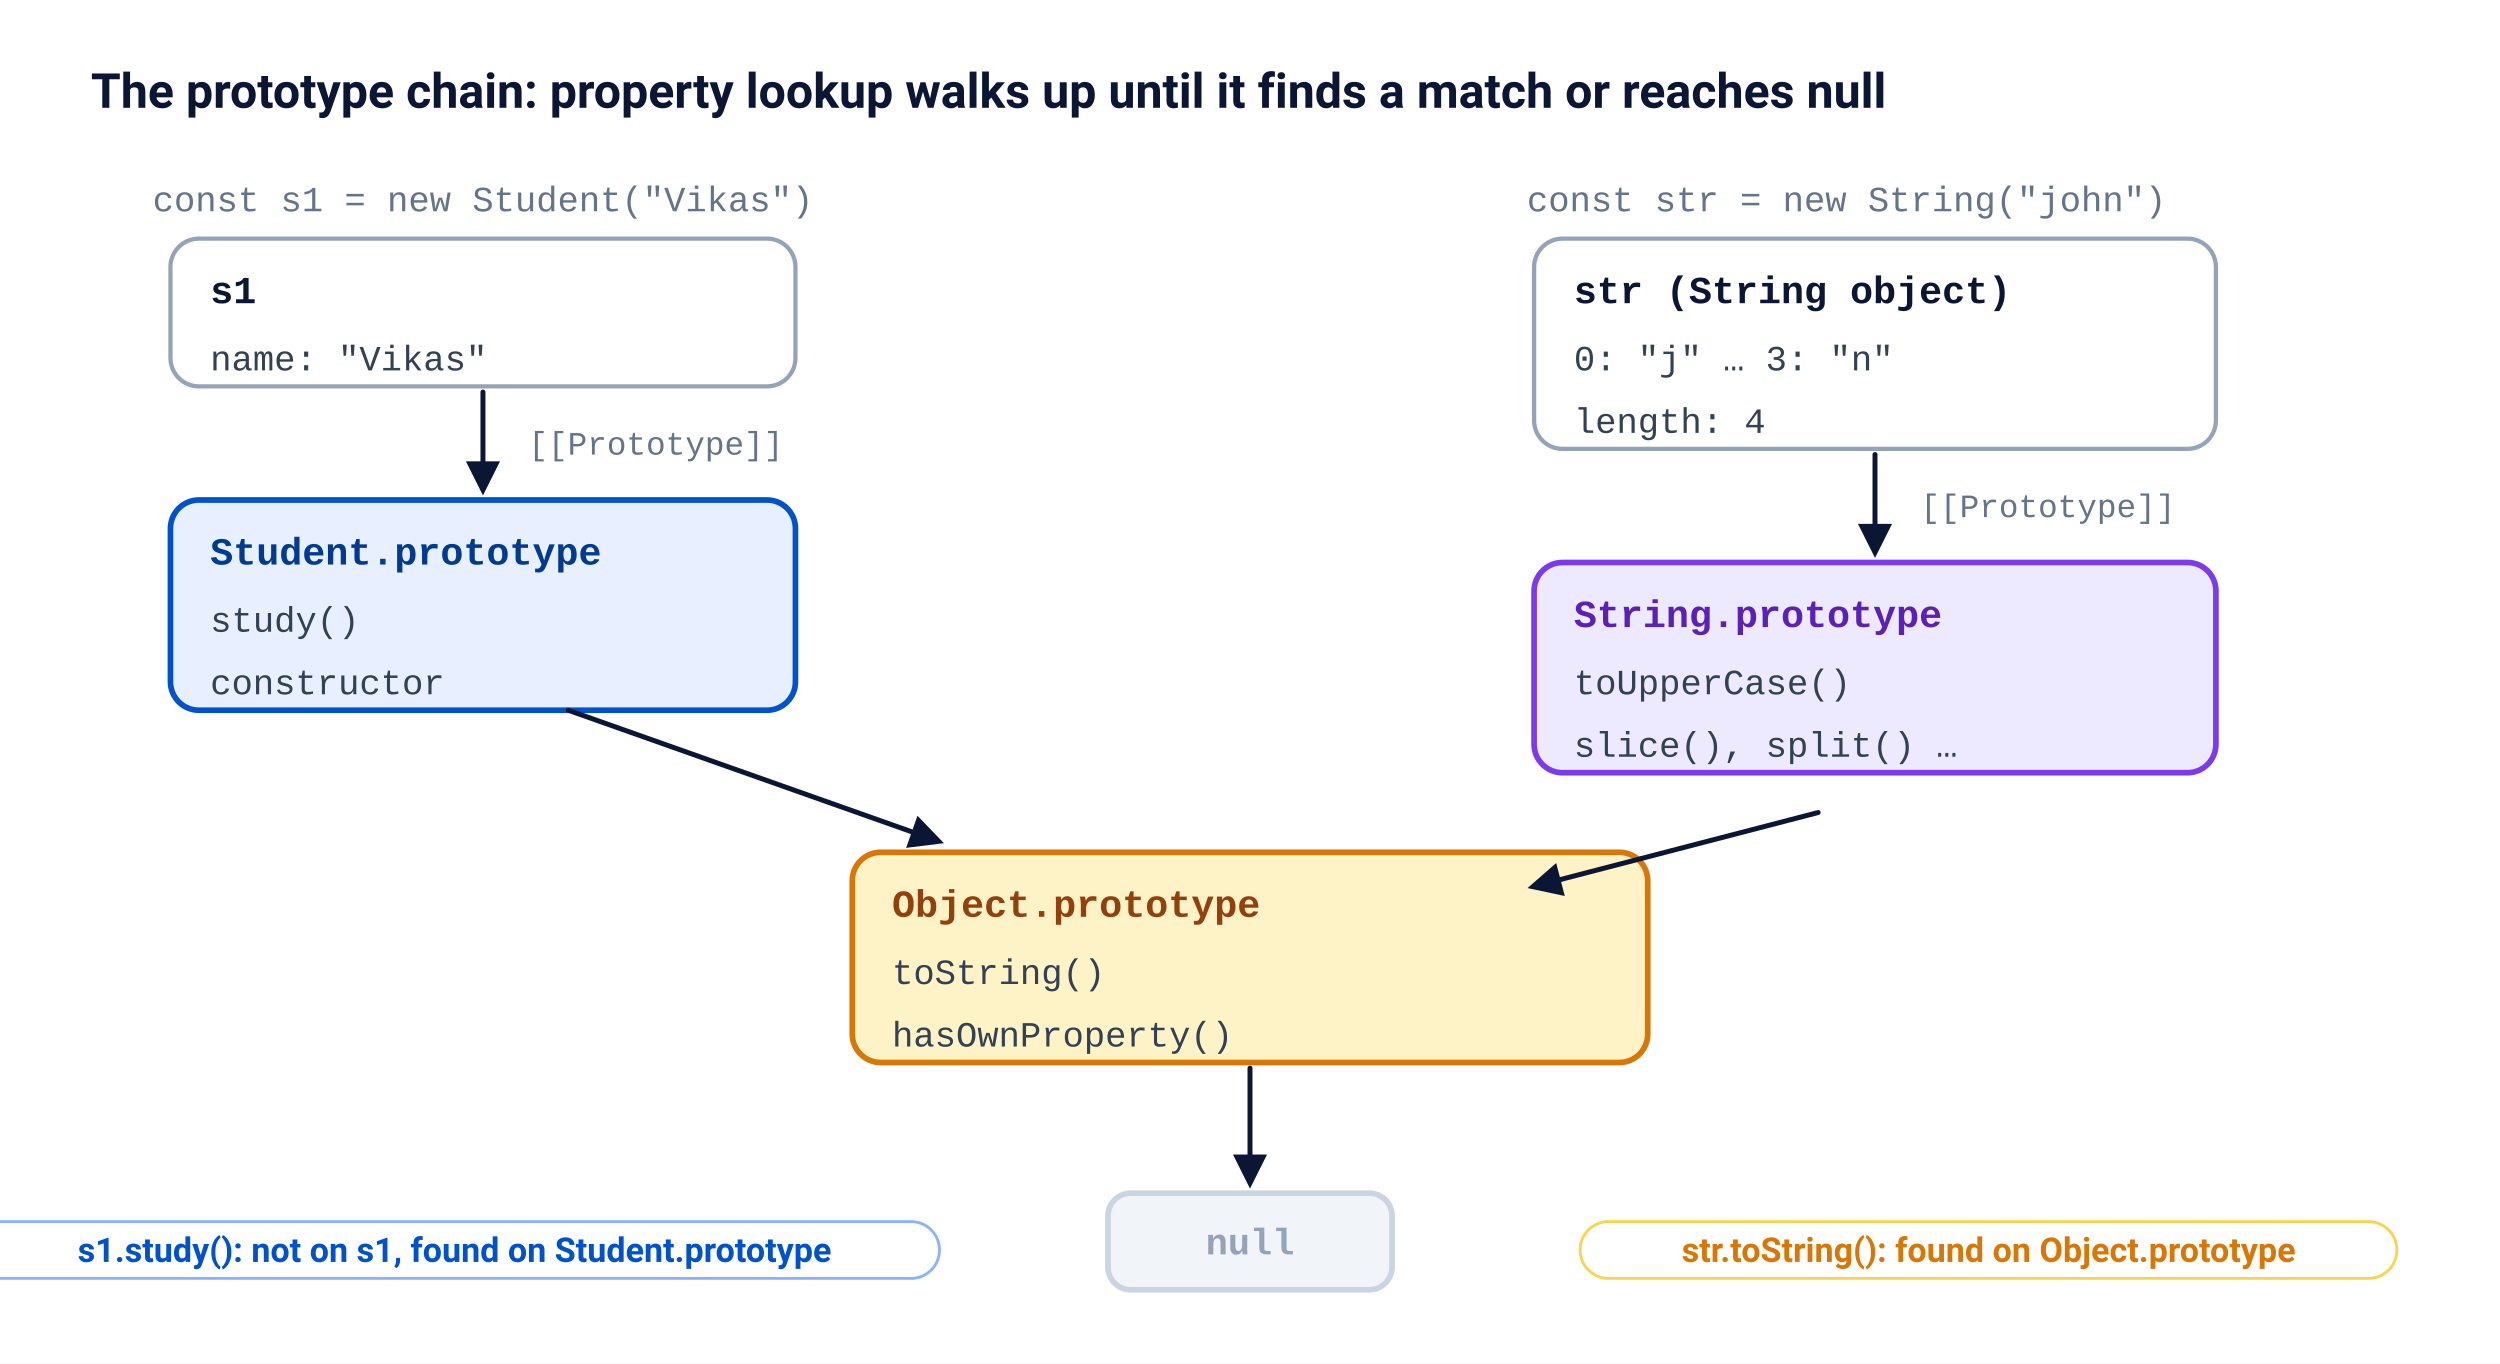
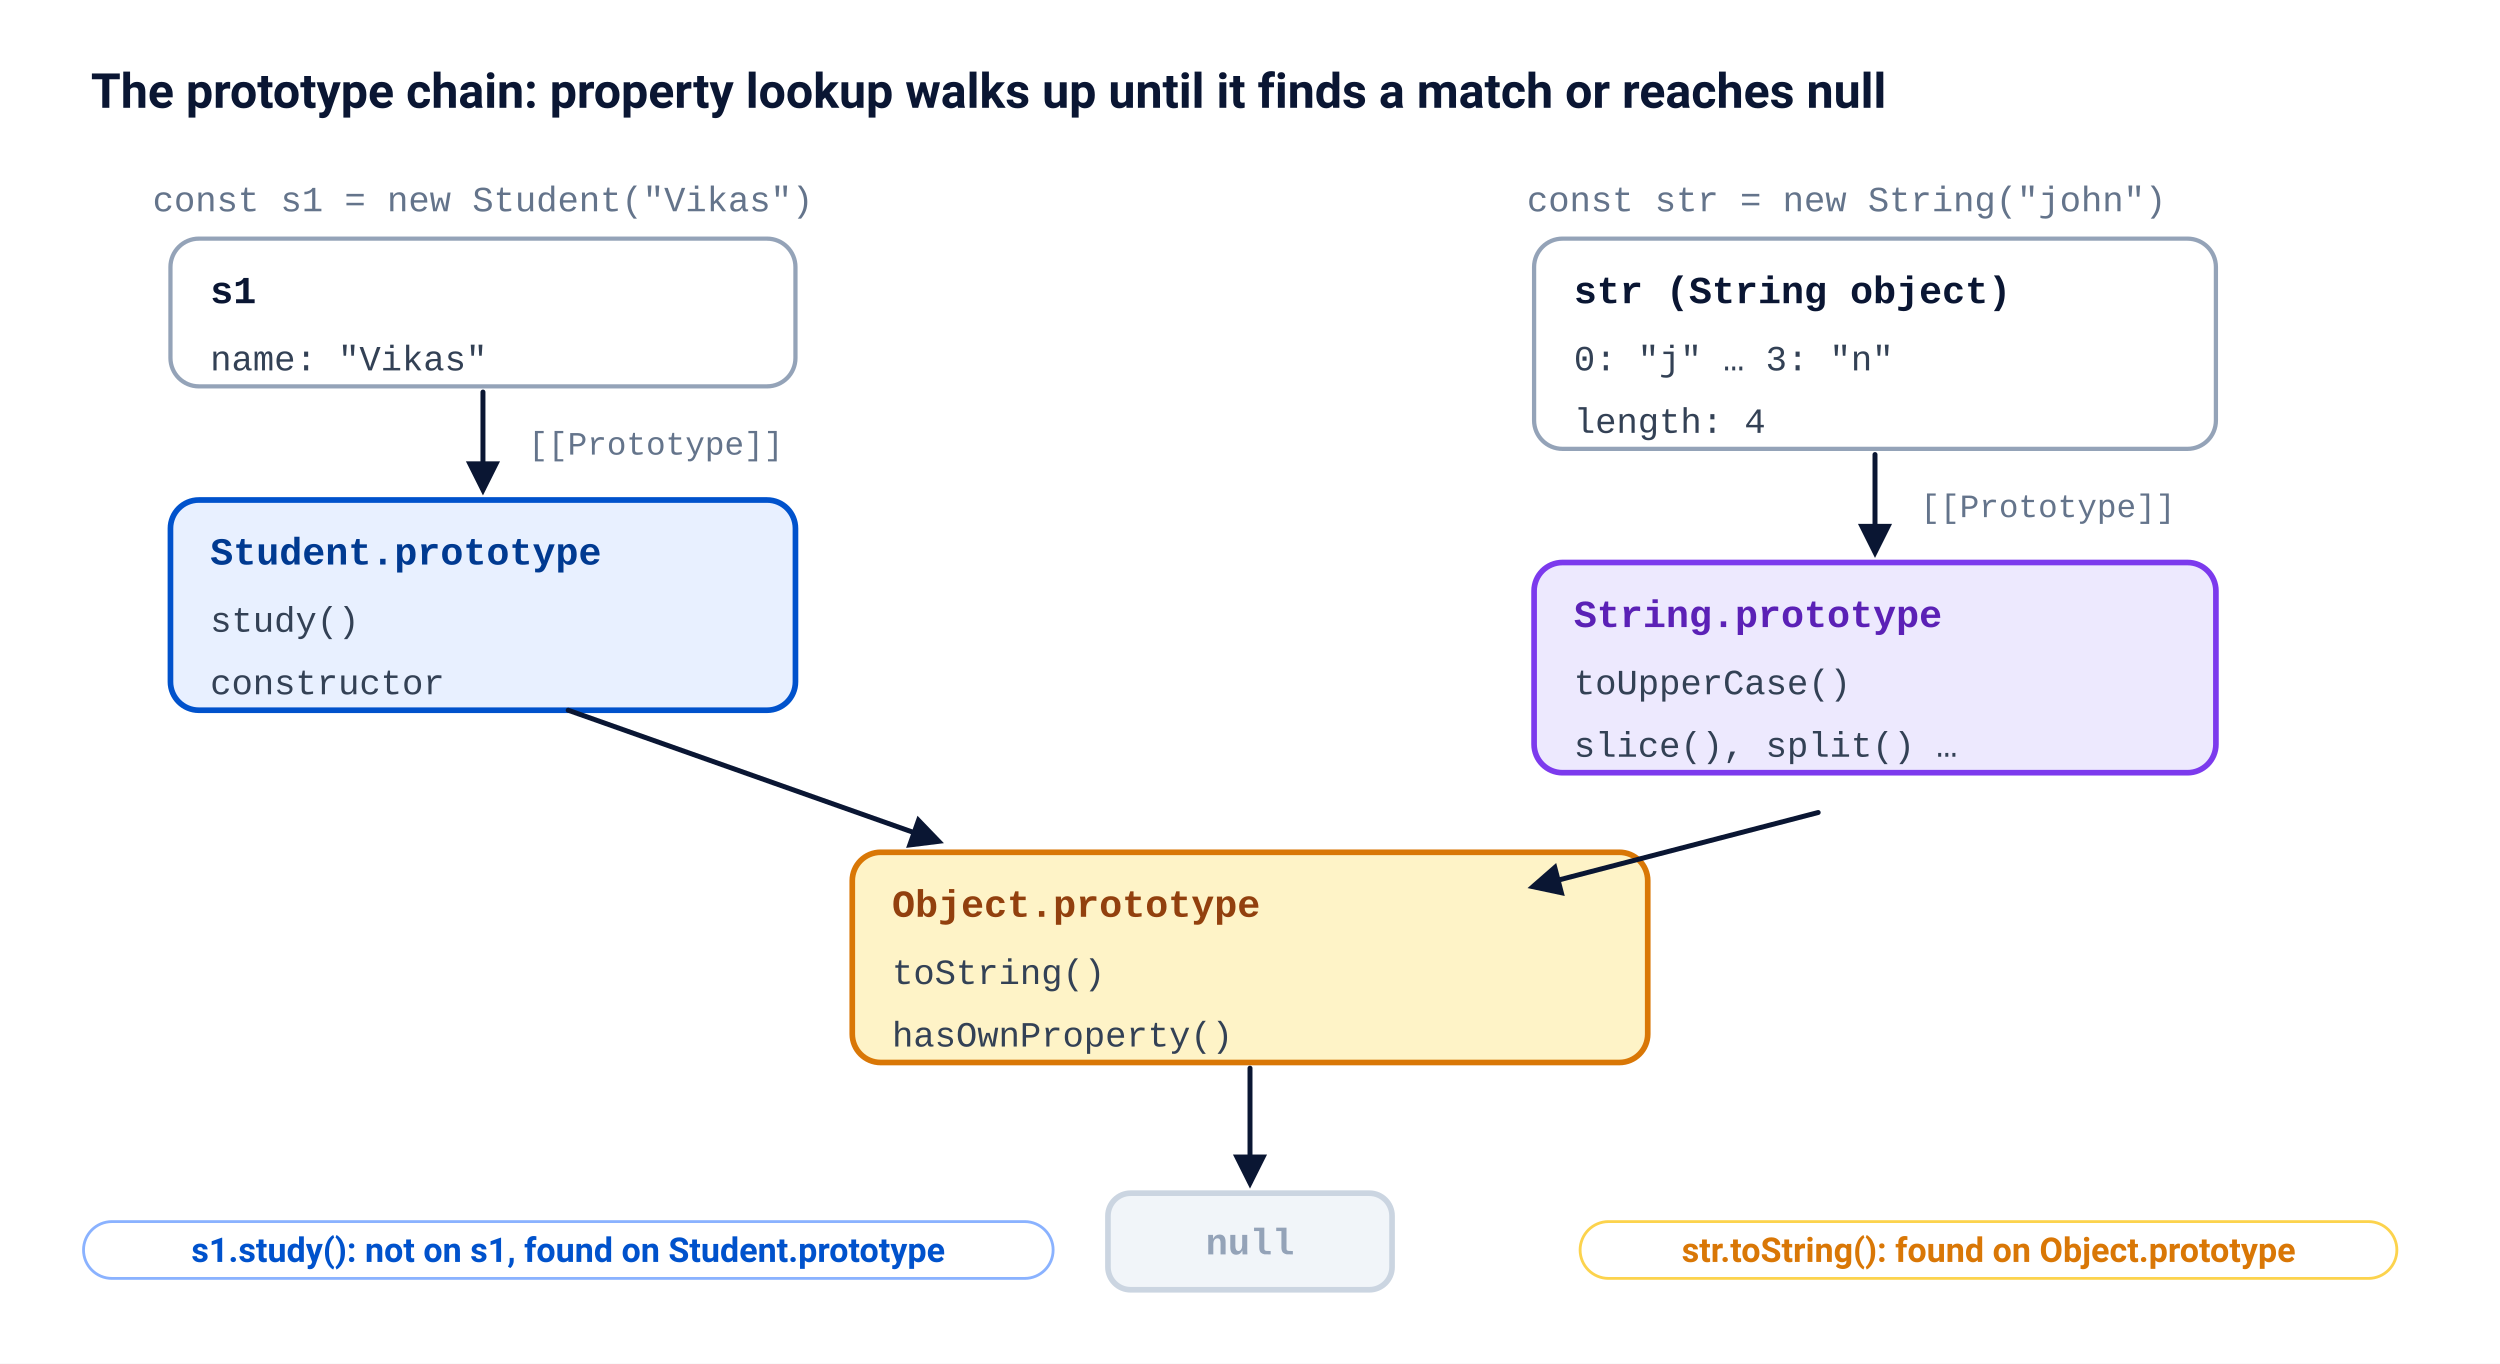
<svg xmlns="http://www.w3.org/2000/svg" width="880" height="480" viewBox="0 0 880 480" role="img" aria-label="Prototype chains of a Student instance and a String object meeting at Object.prototype and ending at null" font-family="ui-sans-serif, system-ui, -apple-system, 'Segoe UI', Roboto, Helvetica, Arial, sans-serif">
  <defs>
    <marker id="arrow-plain" viewBox="0 0 10 10" refX="8" refY="5" markerUnits="userSpaceOnUse" markerWidth="12" markerHeight="12" orient="auto-start-reverse">
      <path d="M0 0L10 5L0 10z" fill="#64748B" />
    </marker>
    <marker id="arrow-muted" viewBox="0 0 10 10" refX="8" refY="5" markerUnits="userSpaceOnUse" markerWidth="12" markerHeight="12" orient="auto-start-reverse">
      <path d="M0 0L10 5L0 10z" fill="#94A3B8" />
    </marker>
    <marker id="arrow-brand" viewBox="0 0 10 10" refX="8" refY="5" markerUnits="userSpaceOnUse" markerWidth="12" markerHeight="12" orient="auto-start-reverse">
      <path d="M0 0L10 5L0 10z" fill="#0052CC" />
    </marker>
    <marker id="arrow-active" viewBox="0 0 10 10" refX="8" refY="5" markerUnits="userSpaceOnUse" markerWidth="12" markerHeight="12" orient="auto-start-reverse">
      <path d="M0 0L10 5L0 10z" fill="#D97706" />
    </marker>
    <marker id="arrow-good" viewBox="0 0 10 10" refX="8" refY="5" markerUnits="userSpaceOnUse" markerWidth="12" markerHeight="12" orient="auto-start-reverse">
      <path d="M0 0L10 5L0 10z" fill="#059669" />
    </marker>
    <marker id="arrow-bad" viewBox="0 0 10 10" refX="8" refY="5" markerUnits="userSpaceOnUse" markerWidth="12" markerHeight="12" orient="auto-start-reverse">
      <path d="M0 0L10 5L0 10z" fill="#E11D48" />
    </marker>
    <marker id="arrow-special" viewBox="0 0 10 10" refX="8" refY="5" markerUnits="userSpaceOnUse" markerWidth="12" markerHeight="12" orient="auto-start-reverse">
      <path d="M0 0L10 5L0 10z" fill="#7C3AED" />
    </marker>
    <marker id="arrow-ink" viewBox="0 0 10 10" refX="8" refY="5" markerUnits="userSpaceOnUse" markerWidth="12" markerHeight="12" orient="auto-start-reverse">
      <path d="M0 0L10 5L0 10z" fill="#0A1633" />
    </marker>
  </defs>
  <rect width="880" height="480" fill="#FFFFFF" />
  <text x="32" y="32" dy="0.35em" font-size="17" font-weight="700" fill="#0A1633" text-anchor="start">The prototype chain: property lookup walks up until it finds a match or reaches null</text>
  <text x="170" y="70" dy="0.35em" font-size="12.5" font-weight="500" fill="#64748B" text-anchor="middle" font-family="ui-monospace, SFMono-Regular, Menlo, Consolas, 'Liberation Mono', monospace">const s1 = new Student("Vikas")</text>
  <rect x="60" y="84" width="220" height="52" rx="10" fill="#FFFFFF" stroke="#94A3B8" stroke-width="1.5" />
  <text x="74" y="102" dy="0.35em" font-size="13.5" font-weight="700" fill="#0A1633" text-anchor="start" font-family="ui-monospace, SFMono-Regular, Menlo, Consolas, 'Liberation Mono', monospace">s1</text>
  <text x="74" y="126" dy="0.35em" font-size="12.5" font-weight="500" fill="#334155" text-anchor="start" font-family="ui-monospace, SFMono-Regular, Menlo, Consolas, 'Liberation Mono', monospace">name: "Vikas"</text>
  <rect x="60" y="176" width="220" height="74" rx="10" fill="#E8F0FF" stroke="#0052CC" stroke-width="2" />
  <text x="74" y="194" dy="0.35em" font-size="13.5" font-weight="700" fill="#003A91" text-anchor="start" font-family="ui-monospace, SFMono-Regular, Menlo, Consolas, 'Liberation Mono', monospace">Student.prototype</text>
  <text x="74" y="218" dy="0.35em" font-size="12.5" font-weight="500" fill="#334155" text-anchor="start" font-family="ui-monospace, SFMono-Regular, Menlo, Consolas, 'Liberation Mono', monospace">study()</text>
  <text x="74" y="240" dy="0.35em" font-size="12.5" font-weight="500" fill="#334155" text-anchor="start" font-family="ui-monospace, SFMono-Regular, Menlo, Consolas, 'Liberation Mono', monospace">constructor</text>
  <text x="650" y="70" dy="0.35em" font-size="12.5" font-weight="500" fill="#64748B" text-anchor="middle" font-family="ui-monospace, SFMono-Regular, Menlo, Consolas, 'Liberation Mono', monospace">const str = new String("john")</text>
  <rect x="540" y="84" width="240" height="74" rx="10" fill="#FFFFFF" stroke="#94A3B8" stroke-width="1.5" />
  <text x="554" y="102" dy="0.35em" font-size="13.5" font-weight="700" fill="#0A1633" text-anchor="start" font-family="ui-monospace, SFMono-Regular, Menlo, Consolas, 'Liberation Mono', monospace">str (String object)</text>
  <text x="554" y="126" dy="0.35em" font-size="12.5" font-weight="500" fill="#334155" text-anchor="start" font-family="ui-monospace, SFMono-Regular, Menlo, Consolas, 'Liberation Mono', monospace">0: "j" … 3: "n"</text>
  <text x="554" y="148" dy="0.35em" font-size="12.5" font-weight="500" fill="#334155" text-anchor="start" font-family="ui-monospace, SFMono-Regular, Menlo, Consolas, 'Liberation Mono', monospace">length: 4</text>
  <rect x="540" y="198" width="240" height="74" rx="10" fill="#EDE9FE" stroke="#7C3AED" stroke-width="2" />
  <text x="554" y="216" dy="0.35em" font-size="13.5" font-weight="700" fill="#5B21B6" text-anchor="start" font-family="ui-monospace, SFMono-Regular, Menlo, Consolas, 'Liberation Mono', monospace">String.prototype</text>
  <text x="554" y="240" dy="0.35em" font-size="12.5" font-weight="500" fill="#334155" text-anchor="start" font-family="ui-monospace, SFMono-Regular, Menlo, Consolas, 'Liberation Mono', monospace">toUpperCase()</text>
  <text x="554" y="262" dy="0.35em" font-size="12.5" font-weight="500" fill="#334155" text-anchor="start" font-family="ui-monospace, SFMono-Regular, Menlo, Consolas, 'Liberation Mono', monospace">slice(), split() …</text>
  <rect x="300" y="300" width="280" height="74" rx="10" fill="#FEF3C7" stroke="#D97706" stroke-width="2" />
  <text x="314" y="318" dy="0.35em" font-size="13.5" font-weight="700" fill="#92400E" text-anchor="start" font-family="ui-monospace, SFMono-Regular, Menlo, Consolas, 'Liberation Mono', monospace">Object.prototype</text>
  <text x="314" y="342" dy="0.35em" font-size="12.5" font-weight="500" fill="#334155" text-anchor="start" font-family="ui-monospace, SFMono-Regular, Menlo, Consolas, 'Liberation Mono', monospace">toString()</text>
  <text x="314" y="364" dy="0.35em" font-size="12.5" font-weight="500" fill="#334155" text-anchor="start" font-family="ui-monospace, SFMono-Regular, Menlo, Consolas, 'Liberation Mono', monospace">hasOwnProperty()</text>
  <rect x="390" y="420" width="100" height="34" rx="8" fill="#F1F5F9" stroke="#CBD5E1" stroke-width="2" />
  <text x="440" y="437" dy="0.35em" font-size="13" font-weight="600" fill="#94A3B8" text-anchor="middle" font-family="ui-monospace, SFMono-Regular, Menlo, Consolas, 'Liberation Mono', monospace">null</text>
  <line x1="170" y1="138" x2="170" y2="172" stroke="#0A1633" stroke-width="1.75" stroke-linecap="round" marker-end="url(#arrow-ink)" />
  <line x1="660" y1="160" x2="660" y2="194" stroke="#0A1633" stroke-width="1.75" stroke-linecap="round" marker-end="url(#arrow-ink)" />
  <line x1="200" y1="250" x2="330" y2="296" stroke="#0A1633" stroke-width="1.75" stroke-linecap="round" marker-end="url(#arrow-ink)" />
  <line x1="640" y1="286" x2="540" y2="312" stroke="#0A1633" stroke-width="1.75" stroke-linecap="round" marker-end="url(#arrow-ink)" />
  <line x1="440" y1="376" x2="440" y2="416" stroke="#0A1633" stroke-width="1.75" stroke-linecap="round" marker-end="url(#arrow-ink)" />
  <text x="186" y="156" dy="0.35em" font-size="11.5" font-weight="500" fill="#64748B" text-anchor="start" font-family="ui-monospace, SFMono-Regular, Menlo, Consolas, 'Liberation Mono', monospace">[[Prototype]]</text>
  <text x="676" y="178" dy="0.35em" font-size="11.5" font-weight="500" fill="#64748B" text-anchor="start" font-family="ui-monospace, SFMono-Regular, Menlo, Consolas, 'Liberation Mono', monospace">[[Prototype]]</text>
-   <rect x="-10.6" y="430" width="341.3" height="20" rx="10" fill="#FFFFFF" stroke="#8AB2FF" stroke-width="1" />
-   <text x="160" y="440" dy="0.35em" font-size="12" font-weight="600" fill="#0052CC" text-anchor="middle">s1.study(): not on s1, found on Student.prototype</text>
+   <rect x="29.4" y="430" width="341.3" height="20" rx="10" fill="#FFFFFF" stroke="#8AB2FF" stroke-width="1" />
+   <text x="200" y="440" dy="0.35em" font-size="12" font-weight="600" fill="#0052CC" text-anchor="middle">s1.study(): not on s1, found on Student.prototype</text>
  <rect x="556.2" y="430" width="287.5" height="20" rx="10" fill="#FFFFFF" stroke="#FCD34D" stroke-width="1" />
  <text x="700" y="440" dy="0.35em" font-size="12" font-weight="600" fill="#D97706" text-anchor="middle">str.toString(): found on Object.prototype</text>
</svg>
